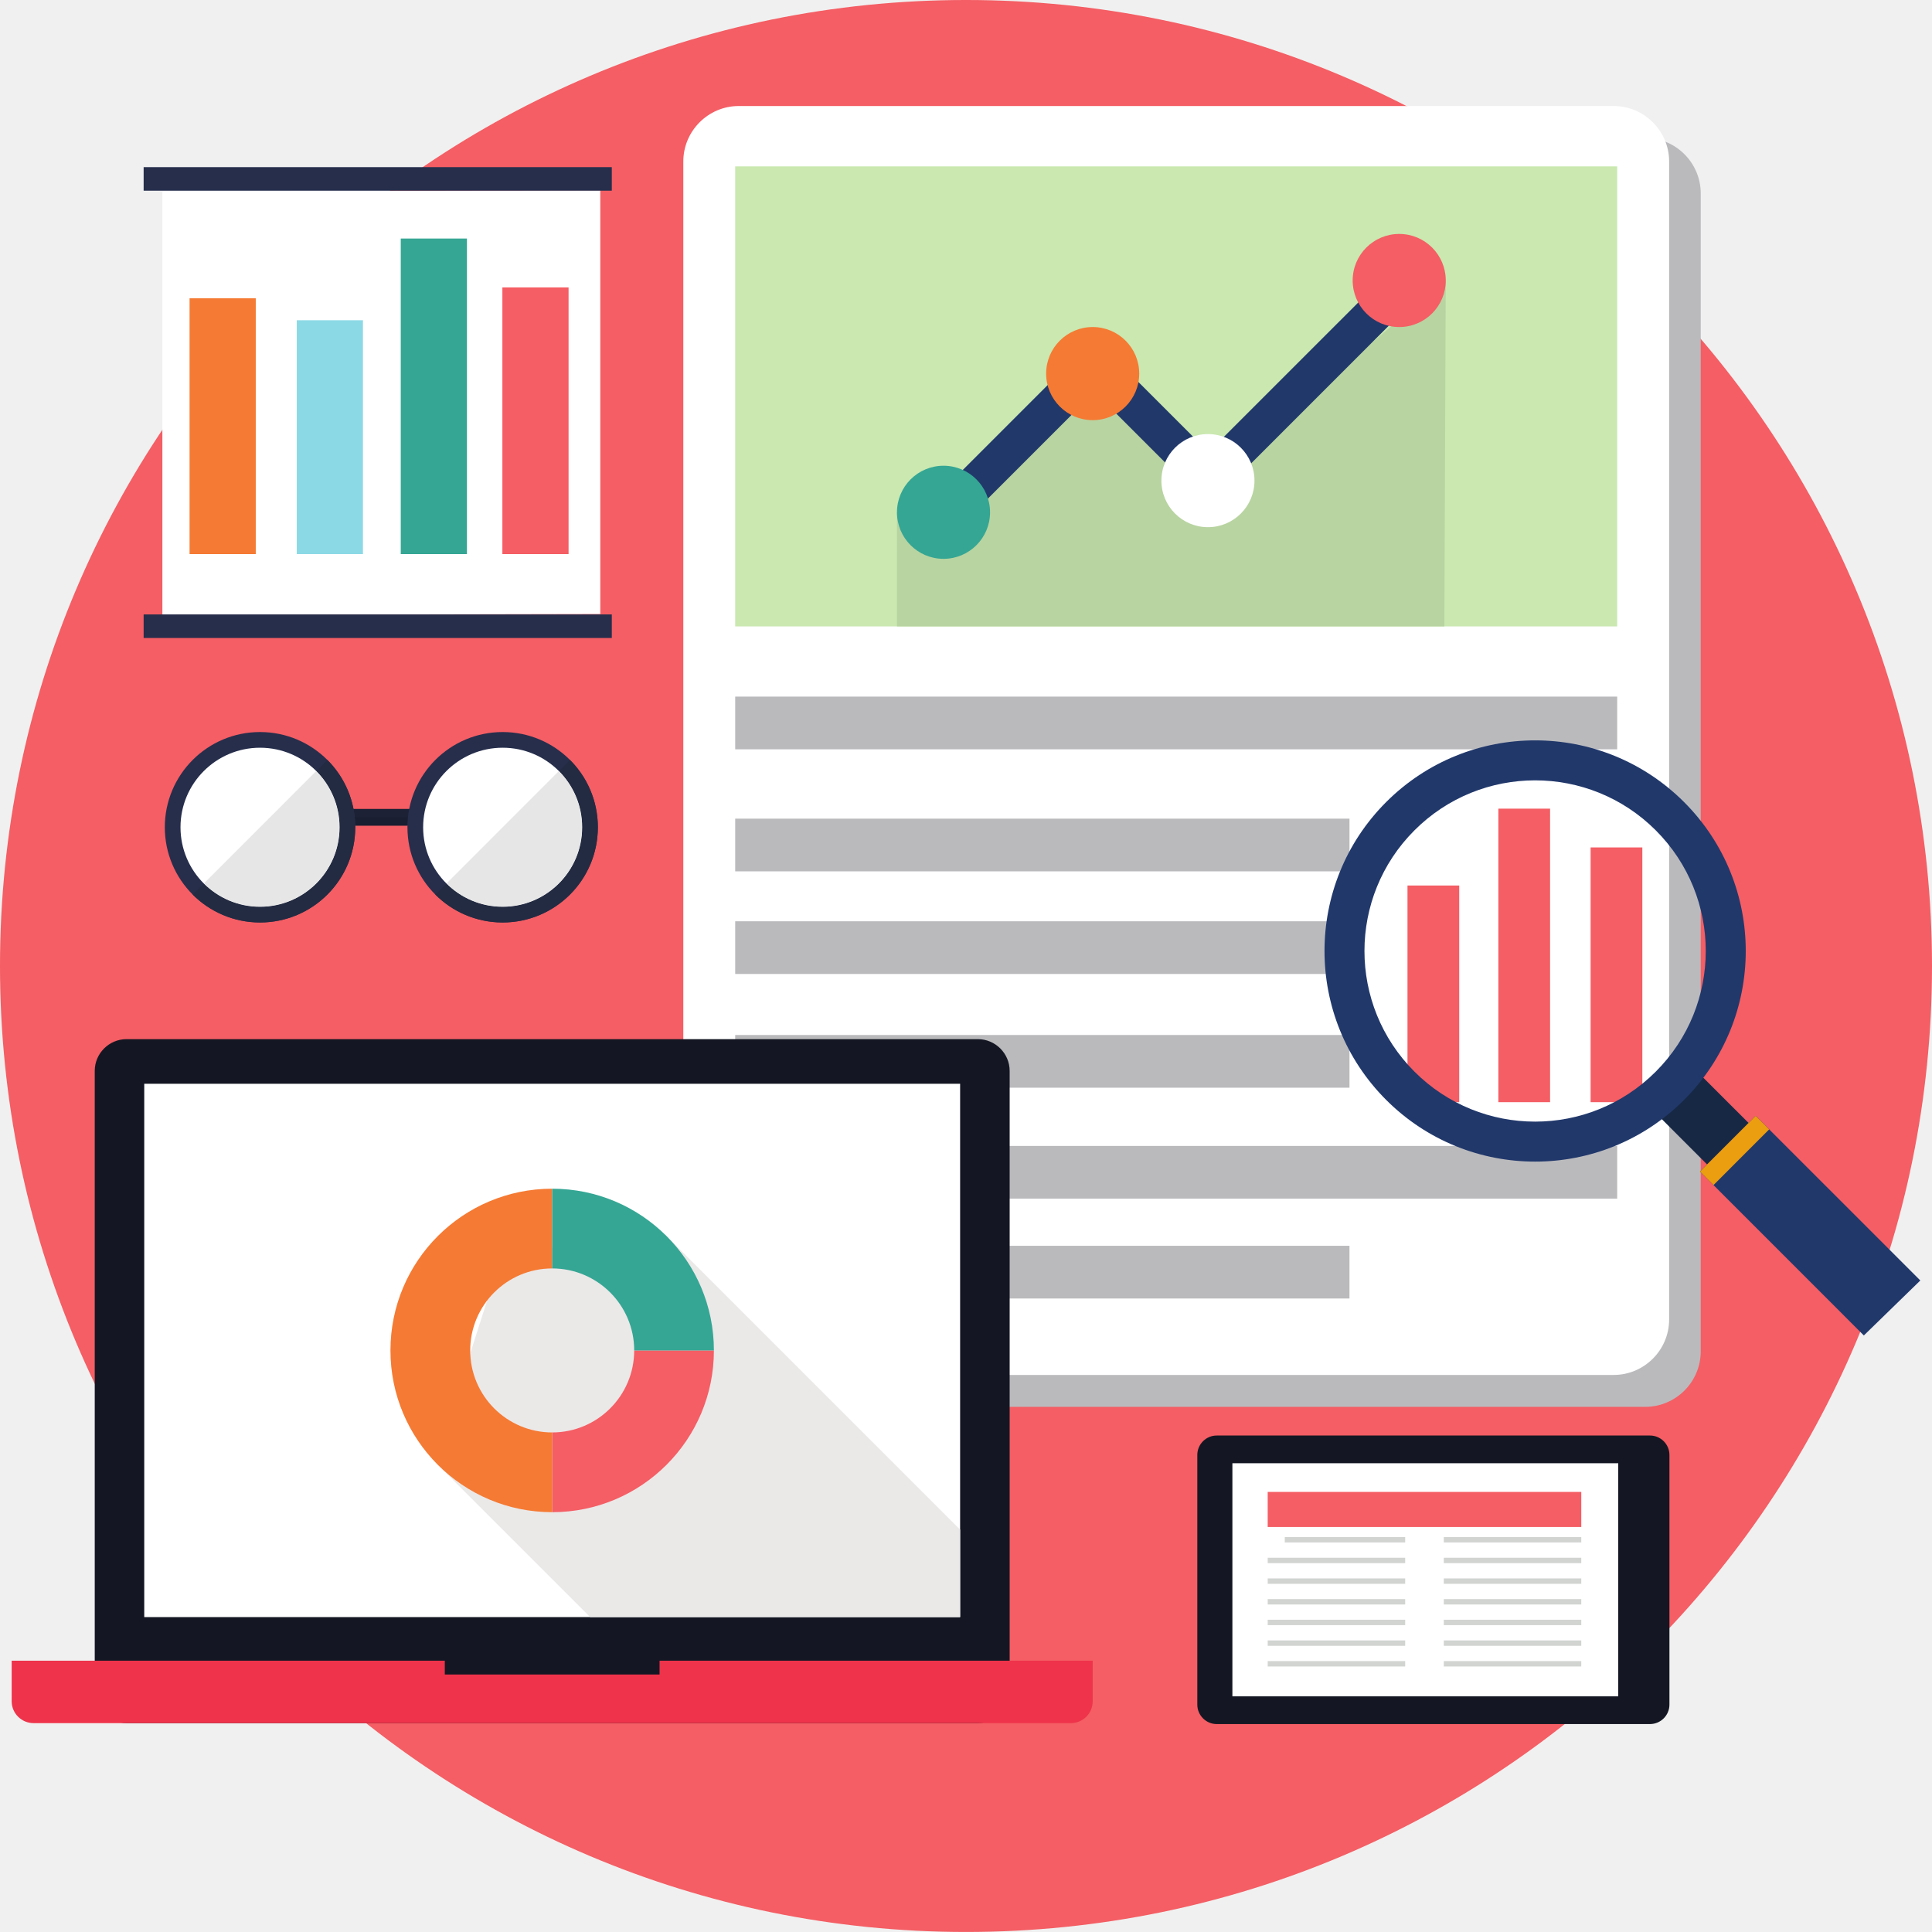
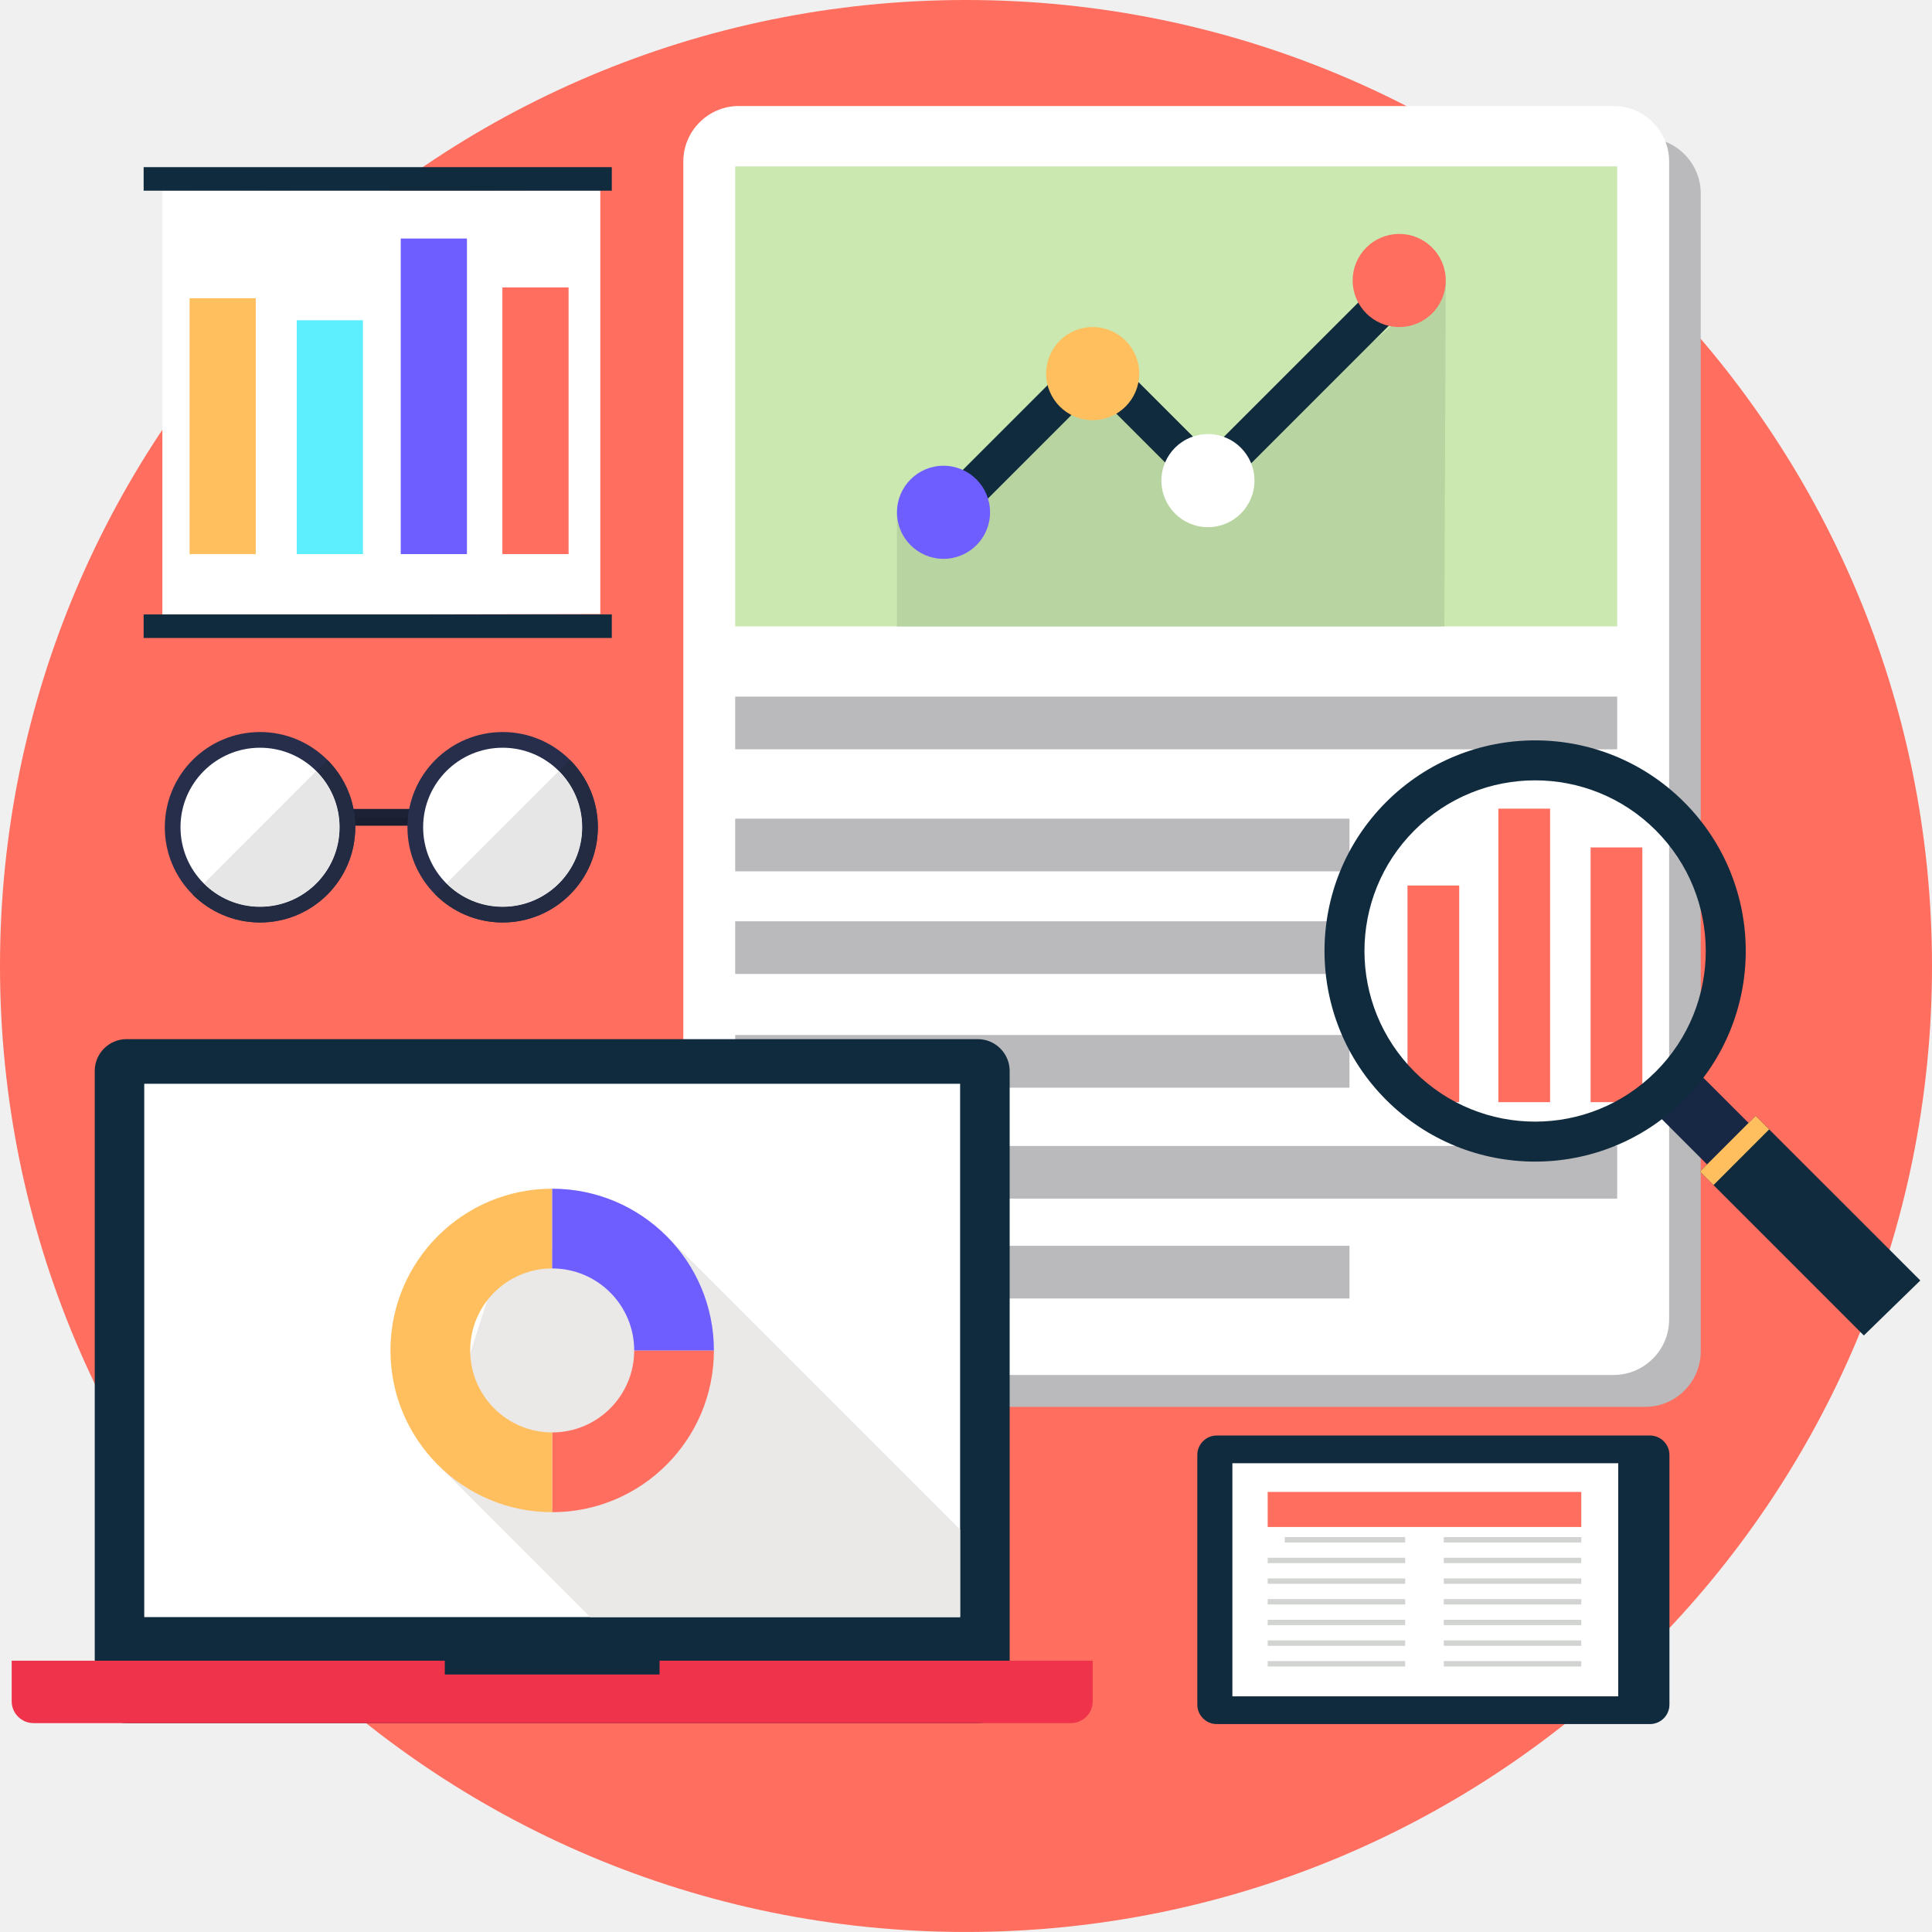
<svg xmlns="http://www.w3.org/2000/svg" width="375.361mm" height="375.356mm" viewBox="0 0 375.361 375.356" version="1.1" id="svg14632">
  <defs id="defs14626" />
  <g id="layer1" transform="translate(98.47815,38.08849)">
-     <path id="path48" d="m 276.883,149.589 c 0,103.649 -84.031,187.678 -187.681,187.678 -103.649,0 -187.681,-84.029 -187.681,-187.678 0,-103.653 84.031,-187.678 187.681,-187.678 103.649,0 187.681,84.025 187.681,187.678" style="fill:#f45e64;fill-opacity:1;fill-rule:nonzero;stroke:none;stroke-width:0.353" />
+     <path id="path48" d="m 276.883,149.589 c 0,103.649 -84.031,187.678 -187.681,187.678 -103.649,0 -187.681,-84.029 -187.681,-187.678 0,-103.653 84.031,-187.678 187.681,-187.678 103.649,0 187.681,84.025 187.681,187.678" style="fill:#ff6e5e;fill-opacity:1;fill-rule:nonzero;stroke:none;stroke-width:0.353" />
    <path id="path66" d="m 146.962,-11.291 c -5.926,0 -15.628,0 -21.555,0 H 51.186 c -5.926,0 -10.769,4.851 -10.769,10.774 V 224.466 c 0,5.93 4.844,10.778 10.769,10.778 h 74.22 c 5.927,0 15.63,0 21.555,0 h 74.22 c 5.926,0 10.769,-4.848 10.769,-10.778 V -0.518 c 0,-5.923 -4.844,-10.774 -10.769,-10.774 H 146.962" style="fill:#bababd;fill-opacity:1;fill-rule:nonzero;stroke:none;stroke-width:0.353" />
    <path id="path68" d="m 140.824,-17.49 c -5.927,0 -15.63,0 -21.557,0 H 45.049 c -5.927,0 -10.769,4.851 -10.769,10.776 V 218.271 c 0,5.927 4.842,10.775 10.769,10.775 h 74.218 c 5.927,0 15.63,0 21.557,0 h 74.21 c 5.935,0 10.778,-4.848 10.778,-10.775 V -6.713 c 0,-5.926 -4.842,-10.776 -10.778,-10.776 h -74.21" style="fill:#ffffff;fill-opacity:1;fill-rule:nonzero;stroke:none;stroke-width:0.353" />
    <path id="path70" d="M 44.362,83.612 H 215.717 V -5.764 H 44.362 Z m 0,0" style="fill:#cae8b0;fill-opacity:1;fill-rule:nonzero;stroke:none;stroke-width:0.353" />
    <path id="path72" d="M 215.72,107.493 H 44.362 V 97.254 H 215.72 v 10.239" style="fill:#bababd;fill-opacity:1;fill-rule:nonzero;stroke:none;stroke-width:0.353" />
    <path id="path74" d="M 163.709,131.202 H 44.362 V 120.965 H 163.709 v 10.237" style="fill:#bababd;fill-opacity:1;fill-rule:nonzero;stroke:none;stroke-width:0.353" />
    <path id="path76" d="M 163.709,151.141 H 44.362 V 140.904 H 163.709 v 10.237" style="fill:#bababd;fill-opacity:1;fill-rule:nonzero;stroke:none;stroke-width:0.353" />
    <path id="path78" d="M 163.709,173.236 H 44.362 V 162.998 H 163.709 v 10.239" style="fill:#bababd;fill-opacity:1;fill-rule:nonzero;stroke:none;stroke-width:0.353" />
    <path id="path80" d="M 215.72,194.79 H 44.362 V 184.553 H 215.72 v 10.237" style="fill:#bababd;fill-opacity:1;fill-rule:nonzero;stroke:none;stroke-width:0.353" />
    <path id="path82" d="M 44.362,214.193 H 163.707 V 203.953 H 44.362 Z m 0,0" style="fill:#bababd;fill-opacity:1;fill-rule:nonzero;stroke:none;stroke-width:0.353" />
-     <path id="path84" d="m 185.028,176.048 h -10.05 v -42.094 h 10.05 v 42.094" style="fill:#f45e64;fill-opacity:1;fill-rule:nonzero;stroke:none;stroke-width:0.353" />
-     <path id="path86" d="m 202.681,176.048 h -10.05 v -57.027 h 10.05 v 57.027" style="fill:#f45e64;fill-opacity:1;fill-rule:nonzero;stroke:none;stroke-width:0.353" />
-     <path id="path88" d="m 220.605,176.048 h -10.05 v -49.492 h 10.05 v 49.492" style="fill:#f45e64;fill-opacity:1;fill-rule:nonzero;stroke:none;stroke-width:0.353" />
+     <path id="path84" d="m 185.028,176.048 h -10.05 v -42.094 h 10.05 v 42.094" style="fill:#ff6e5e;fill-opacity:1;fill-rule:nonzero;stroke:none;stroke-width:0.353" />
+     <path id="path86" d="m 202.681,176.048 h -10.05 v -57.027 h 10.05 v 57.027" style="fill:#ff6e5e;fill-opacity:1;fill-rule:nonzero;stroke:none;stroke-width:0.353" />
+     <path id="path88" d="m 220.605,176.048 h -10.05 v -49.492 h 10.05 v 49.492" style="fill:#ff6e5e;fill-opacity:1;fill-rule:nonzero;stroke:none;stroke-width:0.353" />
    <path id="path90" d="M 182.141,83.612 H 75.791 v -22.167 l 39.293,-24.208 21.124,18.051 46.203,-38.883 -0.27,67.207" style="fill:#b8d4a1;fill-opacity:1;fill-rule:nonzero;stroke:none;stroke-width:0.353" />
-     <path id="path92" d="M 86.526,65.712 81.303,60.495 114.179,27.612 136.329,49.76 172.48,13.616 l 5.224,5.216 -41.376,41.374 -22.149,-22.151 -27.653,27.657" style="fill:#21386b;fill-opacity:1;fill-rule:nonzero;stroke:none;stroke-width:0.353" />
-     <path id="path94" d="m 93.875,61.444 c 0,4.995 -4.046,9.041 -9.041,9.041 -4.995,0 -9.043,-4.046 -9.043,-9.041 0,-4.995 4.047,-9.045 9.043,-9.045 4.995,0 9.041,4.05 9.041,9.045" style="fill:#35a694;fill-opacity:1;fill-rule:nonzero;stroke:none;stroke-width:0.353" />
-     <path id="path96" d="m 122.857,34.496 c 0,4.995 -4.046,9.045 -9.041,9.045 -4.995,0 -9.043,-4.05 -9.043,-9.045 0,-4.995 4.047,-9.045 9.043,-9.045 4.995,0 9.041,4.05 9.041,9.045" style="fill:#f57a33;fill-opacity:1;fill-rule:nonzero;stroke:none;stroke-width:0.353" />
-     <path id="path98" d="m 182.412,16.405 c 0,4.995 -4.047,9.045 -9.041,9.045 -4.995,0 -9.043,-4.05 -9.043,-9.045 0,-4.991 4.047,-9.041 9.043,-9.041 4.994,0 9.041,4.05 9.041,9.041" style="fill:#f45e64;fill-opacity:1;fill-rule:nonzero;stroke:none;stroke-width:0.353" />
+     <path id="path92" d="M 86.526,65.712 81.303,60.495 114.179,27.612 136.329,49.76 172.48,13.616 l 5.224,5.216 -41.376,41.374 -22.149,-22.151 -27.653,27.657" style="fill:#112b3e;fill-opacity:1;fill-rule:nonzero;stroke:none;stroke-width:0.353" />
+     <path id="path94" d="m 93.875,61.444 c 0,4.995 -4.046,9.041 -9.041,9.041 -4.995,0 -9.043,-4.046 -9.043,-9.041 0,-4.995 4.047,-9.045 9.043,-9.045 4.995,0 9.041,4.05 9.041,9.045" style="fill:#6e5eff;fill-opacity:1;fill-rule:nonzero;stroke:none;stroke-width:0.353" />
+     <path id="path96" d="m 122.857,34.496 c 0,4.995 -4.046,9.045 -9.041,9.045 -4.995,0 -9.043,-4.05 -9.043,-9.045 0,-4.995 4.047,-9.045 9.043,-9.045 4.995,0 9.041,4.05 9.041,9.045" style="fill:#ffbf5e;fill-opacity:1;fill-rule:nonzero;stroke:none;stroke-width:0.353" />
+     <path id="path98" d="m 182.412,16.405 c 0,4.995 -4.047,9.045 -9.041,9.045 -4.995,0 -9.043,-4.05 -9.043,-9.045 0,-4.991 4.047,-9.041 9.043,-9.041 4.994,0 9.041,4.05 9.041,9.041" style="fill:#ff6e5e;fill-opacity:1;fill-rule:nonzero;stroke:none;stroke-width:0.353" />
    <path id="path100" d="m 145.251,55.292 c 0,4.995 -4.047,9.043 -9.043,9.043 -4.994,0 -9.041,-4.047 -9.041,-9.043 0,-4.995 4.047,-9.045 9.041,-9.045 4.995,0 9.043,4.05 9.043,9.045" style="fill:#ffffff;fill-opacity:1;fill-rule:nonzero;stroke:none;stroke-width:0.353" />
-     <path id="path102" d="m 274.613,210.69 -10.972,10.683 -31.835,-31.841 10.82,-10.824 31.987,31.983" style="fill:#21386b;fill-opacity:1;fill-rule:nonzero;stroke:none;stroke-width:0.353" />
+     <path id="path102" d="m 274.613,210.69 -10.972,10.683 -31.835,-31.841 10.82,-10.824 31.987,31.983" style="fill:#112b3e;fill-opacity:1;fill-rule:nonzero;stroke:none;stroke-width:0.353" />
    <path id="path104" d="m 241.247,180.089 -8.06,8.059 -12.083,-12.087 8.052,-8.057 12.091,12.085" style="fill:#172845;fill-opacity:1;fill-rule:nonzero;stroke:none;stroke-width:0.353" />
-     <path id="path106" d="m 245.251,181.332 -10.82,10.823 -2.625,-2.624 10.82,-10.824 2.625,2.625" style="fill:#eb9e0f;fill-opacity:1;fill-rule:nonzero;stroke:none;stroke-width:0.353" />
-     <path id="path108" d="m 223.212,170.117 c -12.945,12.948 -33.934,12.948 -46.879,0 -12.954,-12.945 -12.954,-33.937 0,-46.884 12.945,-12.947 33.934,-12.947 46.879,0 12.955,12.947 12.955,33.938 0,46.884 z m -52.375,-52.379 c -15.976,15.981 -15.976,41.892 0,57.873 15.985,15.98 41.894,15.98 57.871,0 15.985,-15.981 15.985,-41.892 0,-57.873 -15.977,-15.977 -41.885,-15.977 -57.871,0" style="fill:#21386b;fill-opacity:1;fill-rule:nonzero;stroke:none;stroke-width:0.353" />
-     <path id="path110" d="m 97.686,290.516 c 0,3.395 -2.785,6.175 -6.172,6.175 H -73.899 c -3.395,0 -6.172,-2.78 -6.172,-6.175 V 169.972 c 0,-3.393 2.777,-6.169 6.172,-6.169 H 91.513 c 3.387,0 6.172,2.777 6.172,6.169 v 120.544" style="fill:#141723;fill-opacity:1;fill-rule:nonzero;stroke:none;stroke-width:0.353" />
+     <path id="path106" d="m 245.251,181.332 -10.82,10.823 -2.625,-2.624 10.82,-10.824 2.625,2.625" style="fill:#ffbf5e;fill-opacity:1;fill-rule:nonzero;stroke:none;stroke-width:0.353" />
+     <path id="path108" d="m 223.212,170.117 c -12.945,12.948 -33.934,12.948 -46.879,0 -12.954,-12.945 -12.954,-33.937 0,-46.884 12.945,-12.947 33.934,-12.947 46.879,0 12.955,12.947 12.955,33.938 0,46.884 z m -52.375,-52.379 c -15.976,15.981 -15.976,41.892 0,57.873 15.985,15.98 41.894,15.98 57.871,0 15.985,-15.981 15.985,-41.892 0,-57.873 -15.977,-15.977 -41.885,-15.977 -57.871,0" style="fill:#112b3e;fill-opacity:1;fill-rule:nonzero;stroke:none;stroke-width:0.353" />
+     <path id="path110" d="m 97.686,290.516 c 0,3.395 -2.785,6.175 -6.172,6.175 H -73.899 c -3.395,0 -6.172,-2.78 -6.172,-6.175 V 169.972 c 0,-3.393 2.777,-6.169 6.172,-6.169 H 91.513 c 3.387,0 6.172,2.777 6.172,6.169 v 120.544" style="fill:#112b3e;fill-opacity:1;fill-rule:nonzero;stroke:none;stroke-width:0.353" />
    <path id="path112" d="M -70.453,276.092 H 88.06 V 172.474 H -70.453 Z m 0,0" style="fill:#ffffff;fill-opacity:1;fill-rule:nonzero;stroke:none;stroke-width:0.353" />
    <path id="path114" d="M 109.582,284.561 H 29.664 v 2.686 h -41.723 v -2.686 h -84.15 v 7.892 c 0,2.332 1.913,4.237 4.242,4.237 H 109.582 c 2.328,0 4.233,-1.906 4.233,-4.237 v -7.892 h -4.233" style="fill:#ee334a;fill-opacity:1;fill-rule:nonzero;stroke:none;stroke-width:0.353" />
    <path id="path116" d="M 88.06,276.092 H 16.186 l -30.081,-30.078 12.996,-40.59 31.605,-3.672 57.354,57.354 v 16.987" style="fill:#ebe8e8;fill-opacity:1;fill-rule:nonzero;stroke:none;stroke-width:0.353" />
-     <path id="path118" d="m 8.804,240.215 v 15.493 c 17.356,0 31.419,-14.072 31.419,-31.425 h -15.485 c 0,8.797 -7.138,15.931 -15.934,15.931" style="fill:#f45e64;fill-opacity:1;fill-rule:nonzero;stroke:none;stroke-width:0.353" />
-     <path id="path120" d="m -7.123,224.283 c 0,-8.803 7.129,-15.932 15.926,-15.932 v -15.491 c -17.358,0 -31.421,14.068 -31.421,31.422 0,17.352 14.063,31.425 31.421,31.425 V 240.215 c -8.797,0 -15.926,-7.134 -15.926,-15.931" style="fill:#f57a33;fill-opacity:1;fill-rule:nonzero;stroke:none;stroke-width:0.353" />
-     <path id="path122" d="m 8.804,192.861 v 15.491 c 8.796,0 15.934,7.129 15.934,15.932 h 15.485 c 0,-17.354 -14.063,-31.422 -31.419,-31.422" style="fill:#35a694;fill-opacity:1;fill-rule:nonzero;stroke:none;stroke-width:0.353" />
+     <path id="path118" d="m 8.804,240.215 v 15.493 c 17.356,0 31.419,-14.072 31.419,-31.425 h -15.485 c 0,8.797 -7.138,15.931 -15.934,15.931" style="fill:#ff6e5e;fill-opacity:1;fill-rule:nonzero;stroke:none;stroke-width:0.353" />
+     <path id="path120" d="m -7.123,224.283 c 0,-8.803 7.129,-15.932 15.926,-15.932 v -15.491 c -17.358,0 -31.421,14.068 -31.421,31.422 0,17.352 14.063,31.425 31.421,31.425 V 240.215 c -8.797,0 -15.926,-7.134 -15.926,-15.931" style="fill:#ffbf5e;fill-opacity:1;fill-rule:nonzero;stroke:none;stroke-width:0.353" />
+     <path id="path122" d="m 8.804,192.861 v 15.491 c 8.796,0 15.934,7.129 15.934,15.932 h 15.485 c 0,-17.354 -14.063,-31.422 -31.419,-31.422" style="fill:#6e5eff;fill-opacity:1;fill-rule:nonzero;stroke:none;stroke-width:0.353" />
    <path id="path124" d="m -66.932,-0.959 v 82.335 l 85.083,-0.172 V -1.128 l -85.083,0.17" style="fill:#ffffff;fill-opacity:1;fill-rule:nonzero;stroke:none;stroke-width:0.353" />
-     <path id="path126" d="m 20.386,-1.04 h -90.957 v -4.575 h 90.957 v 4.575" style="fill:#262e4c;fill-opacity:1;fill-rule:nonzero;stroke:none;stroke-width:0.353" />
-     <path id="path128" d="m 20.386,85.863 h -90.957 v -4.575 h 90.957 V 85.863" style="fill:#262e4c;fill-opacity:1;fill-rule:nonzero;stroke:none;stroke-width:0.353" />
-     <path id="path130" d="m -61.649,19.858 v 49.707 h 12.861 V 19.858 h -12.861" style="fill:#f57a33;fill-opacity:1;fill-rule:nonzero;stroke:none;stroke-width:0.353" />
-     <path id="path132" d="m -40.82,24.13 v 45.435 h 12.86 V 24.13 h -12.86" style="fill:#8cd9e6;fill-opacity:1;fill-rule:nonzero;stroke:none;stroke-width:0.353" />
-     <path id="path134" d="M -20.619,8.255 V 69.565 H -7.758 V 8.255 H -20.619" style="fill:#35a694;fill-opacity:1;fill-rule:nonzero;stroke:none;stroke-width:0.353" />
-     <path id="path136" d="M -0.874,69.565 H 11.987 V 17.75 H -0.874 v 51.816" style="fill:#f45e64;fill-opacity:1;fill-rule:nonzero;stroke:none;stroke-width:0.353" />
+     <path id="path126" d="m 20.386,-1.04 h -90.957 v -4.575 h 90.957 v 4.575" style="fill:#112b3e;fill-opacity:1;fill-rule:nonzero;stroke:none;stroke-width:0.353" />
+     <path id="path128" d="m 20.386,85.863 h -90.957 v -4.575 h 90.957 V 85.863" style="fill:#112b3e;fill-opacity:1;fill-rule:nonzero;stroke:none;stroke-width:0.353" />
+     <path id="path130" d="m -61.649,19.858 v 49.707 h 12.861 V 19.858 h -12.861" style="fill:#ffbf5e;fill-opacity:1;fill-rule:nonzero;stroke:none;stroke-width:0.353" />
+     <path id="path132" d="m -40.82,24.13 v 45.435 h 12.86 V 24.13 h -12.86" style="fill:#5eefff;fill-opacity:1;fill-rule:nonzero;stroke:none;stroke-width:0.353" />
+     <path id="path134" d="M -20.619,8.255 V 69.565 H -7.758 V 8.255 H -20.619" style="fill:#6e5eff;fill-opacity:1;fill-rule:nonzero;stroke:none;stroke-width:0.353" />
+     <path id="path136" d="M -0.874,69.565 H 11.987 V 17.75 H -0.874 v 51.816" style="fill:#ff6e5e;fill-opacity:1;fill-rule:nonzero;stroke:none;stroke-width:0.353" />
    <path id="path138" d="m -31.049,122.31 h 12.933 v -3.236 h -12.933 z m 0,0" style="fill:#1c2135;fill-opacity:1;fill-rule:nonzero;stroke:none;stroke-width:0.353" />
    <path id="path140" d="m -19.315,122.31 h -10.142 c -0.008,-0.022 -0.008,-0.043 -0.008,-0.063 0,-0.051 0,-0.099 0,-0.146 0,-0.052 -0.008,-0.105 -0.008,-0.158 0,-0.028 0,-0.052 0,-0.081 0,-0.007 0,-0.014 0,-0.021 0,-0.018 0,-0.036 0,-0.052 -0.01,-0.032 -0.01,-0.061 -0.01,-0.088 0,-0.004 0,-0.011 0,-0.015 0,-0.007 0,-0.01 0,-0.018 0,-0.021 0,-0.041 -0.008,-0.063 0,-0.032 0,-0.063 0,-0.095 -0.008,-0.014 -0.008,-0.023 -0.008,-0.039 0,-0.007 0,-0.014 0,-0.021 0,-0.007 0,-0.015 0,-0.022 0,-0.01 0,-0.023 0,-0.039 -0.008,-0.116 -0.017,-0.233 -0.025,-0.349 0,-0.004 0,-0.008 0,-0.011 -0.018,-0.113 -0.026,-0.226 -0.035,-0.335 h 10.346 c -0.059,0.529 -0.094,1.069 -0.102,1.616" style="fill:#191e30;fill-opacity:1;fill-rule:nonzero;stroke:none;stroke-width:0.353" />
    <path id="path142" d="m 17.675,122.636 c 0,10.214 -8.279,18.497 -18.491,18.497 -10.22,0 -18.5,-8.283 -18.5,-18.497 0,-10.215 8.281,-18.499 18.5,-18.499 10.211,0 18.491,8.283 18.491,18.499" style="fill:#262e4c;fill-opacity:1;fill-rule:nonzero;stroke:none;stroke-width:0.353" />
    <path id="path144" d="m 14.628,122.636 c 0,8.534 -6.918,15.449 -15.444,15.449 -8.534,0 -15.452,-6.915 -15.452,-15.449 0,-8.533 6.918,-15.451 15.452,-15.451 8.526,0 15.444,6.918 15.444,15.451" style="fill:#ffffff;fill-opacity:1;fill-rule:nonzero;stroke:none;stroke-width:0.353" />
    <path id="path146" d="m -1.01,141.134 c -5.03,-0.05 -9.584,-2.111 -12.886,-5.416 3.302,3.305 7.856,5.366 12.886,5.416 M 17.675,122.636 c 0,-2.106 -0.356,-4.13 -0.999,-6.018 0.644,1.888 0.999,3.912 0.999,6.018 m -2.768,-9.751 c -0.752,-1.21 -1.643,-2.323 -2.642,-3.327 v -0.004 c 0.999,1.006 1.889,2.119 2.642,3.329" style="fill:#68b8ba;fill-opacity:1;fill-rule:nonzero;stroke:none;stroke-width:0.353" />
    <path id="path148" d="m -0.815,141.134 c -0.068,0 -0.127,0 -0.194,0 -5.03,-0.05 -9.584,-2.111 -12.886,-5.42 l 2.158,-2.151 c 2.795,2.793 6.655,4.523 10.922,4.523 8.526,0 15.444,-6.915 15.444,-15.449 0,-4.264 -1.728,-8.128 -4.521,-10.925 l 2.158,-2.153 c 0.999,1.003 1.889,2.117 2.642,3.327 0.721,1.164 1.313,2.417 1.769,3.733 0.644,1.888 0.999,3.912 0.999,6.018 0,10.214 -8.279,18.497 -18.491,18.497" style="fill:#232b42;fill-opacity:1;fill-rule:nonzero;stroke:none;stroke-width:0.353" />
    <path id="path150" d="m -0.815,138.085 c -4.268,0 -8.128,-1.729 -10.922,-4.523 l 21.845,-21.852 c 2.793,2.797 4.521,6.661 4.521,10.925 0,8.534 -6.918,15.449 -15.444,15.449" style="fill:#e6e6e6;fill-opacity:1;fill-rule:nonzero;stroke:none;stroke-width:0.353" />
    <path id="path152" d="m -66.457,122.636 c 0,10.214 8.279,18.497 18.499,18.497 10.22,0 18.5,-8.283 18.5,-18.497 0,-10.215 -8.281,-18.499 -18.5,-18.499 -10.22,0 -18.499,8.283 -18.499,18.499" style="fill:#262e4c;fill-opacity:1;fill-rule:nonzero;stroke:none;stroke-width:0.353" />
    <path id="path154" d="m -63.41,122.636 c 0,8.534 6.926,15.449 15.452,15.449 8.534,0 15.452,-6.915 15.452,-15.449 0,-8.533 -6.918,-15.451 -15.452,-15.451 -8.526,0 -15.452,6.918 -15.452,15.451" style="fill:#ffffff;fill-opacity:1;fill-rule:nonzero;stroke:none;stroke-width:0.353" />
    <path id="path156" d="m -47.958,141.134 c -5.106,0 -9.736,-2.071 -13.08,-5.416 3.353,3.345 7.975,5.416 13.08,5.416 10.22,0 18.5,-8.283 18.5,-18.497 0,10.214 -8.281,18.497 -18.5,18.497 m 18.5,-18.497 c 0,-0.109 0,-0.218 0,-0.327 0,0.109 0,0.218 0,0.327" style="fill:#68b8ba;fill-opacity:1;fill-rule:nonzero;stroke:none;stroke-width:0.353" />
    <path id="path158" d="m -29.458,122.31 c -0.008,-0.022 -0.008,-0.043 -0.008,-0.063 0,0.021 0,0.041 0.008,0.063 m -0.008,-0.209 c 0,-0.052 -0.008,-0.105 -0.008,-0.158 0,0.054 0.008,0.106 0.008,0.158 m -0.008,-0.24 c 0,-0.007 0,-0.014 0,-0.021 0,0.007 0,0.014 0,0.021 m 0,-0.073 c -0.01,-0.032 -0.01,-0.061 -0.01,-0.088 0,0.028 0,0.057 0.01,0.088 m -0.01,-0.103 c 0,-0.007 0,-0.01 0,-0.018 0,0.008 0,0.011 0,0.018 m -0.008,-0.081 c 0,-0.032 0,-0.063 0,-0.095 0,0.032 0,0.063 0,0.095 m 0,-0.095 c -0.008,-0.014 -0.008,-0.023 -0.008,-0.039 0,0.015 0,0.025 0.008,0.039 m -0.008,-0.059 c 0,-0.007 0,-0.015 0,-0.022 0,0.007 0,0.015 0,0.022 m 0,-0.061 v 0 m -0.025,-0.349 c 0,-0.004 0,-0.008 0,-0.011 0,0.004 0,0.008 0,0.011" style="fill:#171c28;fill-opacity:1;fill-rule:nonzero;stroke:none;stroke-width:0.353" />
    <path id="path160" d="m -47.958,141.134 c -5.106,0 -9.728,-2.071 -13.08,-5.416 l 2.158,-2.155 c 2.795,2.793 6.656,4.523 10.922,4.523 8.534,0 15.452,-6.915 15.452,-15.449 0,-4.264 -1.736,-8.128 -4.53,-10.925 l 2.159,-2.155 c 2.989,2.996 4.961,7.006 5.351,11.472 0,0.004 0,0.008 0,0.011 0.008,0.116 0.017,0.233 0.025,0.349 0,0.015 0,0.029 0,0.039 0,0.007 0,0.015 0,0.022 0,0.007 0,0.014 0,0.021 0,0.015 0,0.025 0.008,0.039 0,0.032 0,0.063 0,0.095 0.008,0.022 0.008,0.043 0.008,0.063 0,0.008 0,0.011 0,0.018 0,0.004 0,0.011 0,0.015 0,0.028 0,0.057 0.01,0.088 0,0.017 0,0.035 0,0.052 0,0.007 0,0.014 0,0.021 0,0.029 0,0.054 0,0.081 0,0.054 0.008,0.106 0.008,0.158 0,0.05 0,0.095 0,0.146 0,0.021 0,0.041 0.008,0.063 0,0.109 0,0.218 0,0.327 0,10.214 -8.281,18.497 -18.5,18.497" style="fill:#232b42;fill-opacity:1;fill-rule:nonzero;stroke:none;stroke-width:0.353" />
    <path id="path162" d="m -47.958,138.085 c -4.266,0 -8.128,-1.729 -10.922,-4.523 l 21.845,-21.852 c 2.793,2.797 4.53,6.661 4.53,10.925 0,8.534 -6.918,15.449 -15.452,15.449" style="fill:#e6e6e6;fill-opacity:1;fill-rule:nonzero;stroke:none;stroke-width:0.353" />
-     <path id="path164" d="m 222.095,240.814 c 2.075,0 3.776,1.696 3.776,3.774 v 48.51 c 0,2.075 -1.701,3.776 -3.776,3.776 h -84.184 c -2.074,0 -3.768,-1.701 -3.768,-3.776 v -48.51 c 0,-2.078 1.694,-3.774 3.768,-3.774 h 84.184" style="fill:#141723;fill-opacity:1;fill-rule:nonzero;stroke:none;stroke-width:0.353" />
+     <path id="path164" d="m 222.095,240.814 c 2.075,0 3.776,1.696 3.776,3.774 v 48.51 c 0,2.075 -1.701,3.776 -3.776,3.776 h -84.184 c -2.074,0 -3.768,-1.701 -3.768,-3.776 v -48.51 c 0,-2.078 1.694,-3.774 3.768,-3.774 h 84.184" style="fill:#112b3e;fill-opacity:1;fill-rule:nonzero;stroke:none;stroke-width:0.353" />
    <path id="path166" d="m 140.959,291.487 h 74.964 v -45.289 h -74.964 v 45.289" style="fill:#ffffff;fill-opacity:1;fill-rule:nonzero;stroke:none;stroke-width:0.353" />
-     <path id="path168" d="m 208.743,258.584 h -60.926 v -6.813 h 60.926 v 6.813" style="fill:#f45e64;fill-opacity:1;fill-rule:nonzero;stroke:none;stroke-width:0.353" />
+     <path id="path168" d="m 208.743,258.584 h -60.926 v -6.813 h 60.926 v 6.813" style="fill:#ff6e5e;fill-opacity:1;fill-rule:nonzero;stroke:none;stroke-width:0.353" />
    <path id="path170" d="m 208.743,261.592 h -26.712 v -1.047 h 26.712 v 1.047" style="fill:#d1d4d1;fill-opacity:1;fill-rule:nonzero;stroke:none;stroke-width:0.353" />
    <path id="path172" d="m 208.743,265.608 h -26.712 v -1.049 h 26.712 v 1.049" style="fill:#d1d4d1;fill-opacity:1;fill-rule:nonzero;stroke:none;stroke-width:0.353" />
    <path id="path174" d="m 208.743,269.625 h -26.712 v -1.047 h 26.712 v 1.047" style="fill:#d1d4d1;fill-opacity:1;fill-rule:nonzero;stroke:none;stroke-width:0.353" />
    <path id="path176" d="m 208.743,273.64 h -26.712 v -1.047 h 26.712 v 1.047" style="fill:#d1d4d1;fill-opacity:1;fill-rule:nonzero;stroke:none;stroke-width:0.353" />
    <path id="path178" d="m 208.743,277.655 h -26.712 v -1.049 h 26.712 v 1.049" style="fill:#d1d4d1;fill-opacity:1;fill-rule:nonzero;stroke:none;stroke-width:0.353" />
    <path id="path180" d="m 208.743,281.673 h -26.712 v -1.051 h 26.712 v 1.051" style="fill:#d1d4d1;fill-opacity:1;fill-rule:nonzero;stroke:none;stroke-width:0.353" />
    <path id="path182" d="m 208.743,285.687 h -26.712 v -1.047 h 26.712 v 1.047" style="fill:#d1d4d1;fill-opacity:1;fill-rule:nonzero;stroke:none;stroke-width:0.353" />
    <path id="path184" d="m 174.529,261.592 h -23.394 v -1.047 h 23.394 v 1.047" style="fill:#d1d4d1;fill-opacity:1;fill-rule:nonzero;stroke:none;stroke-width:0.353" />
    <path id="path186" d="m 174.529,265.608 h -26.712 v -1.049 h 26.712 v 1.049" style="fill:#d1d4d1;fill-opacity:1;fill-rule:nonzero;stroke:none;stroke-width:0.353" />
    <path id="path188" d="m 174.529,269.625 h -26.712 v -1.047 h 26.712 v 1.047" style="fill:#d1d4d1;fill-opacity:1;fill-rule:nonzero;stroke:none;stroke-width:0.353" />
    <path id="path190" d="m 174.529,273.64 h -26.712 v -1.047 h 26.712 v 1.047" style="fill:#d1d4d1;fill-opacity:1;fill-rule:nonzero;stroke:none;stroke-width:0.353" />
    <path id="path192" d="m 174.529,277.655 h -26.712 v -1.049 h 26.712 v 1.049" style="fill:#d1d4d1;fill-opacity:1;fill-rule:nonzero;stroke:none;stroke-width:0.353" />
    <path id="path194" d="m 174.529,281.673 h -26.712 v -1.051 h 26.712 v 1.051" style="fill:#d1d4d1;fill-opacity:1;fill-rule:nonzero;stroke:none;stroke-width:0.353" />
    <path id="path196" d="m 174.529,285.687 h -26.712 v -1.047 h 26.712 v 1.047" style="fill:#d1d4d1;fill-opacity:1;fill-rule:nonzero;stroke:none;stroke-width:0.353" />
  </g>
</svg>
